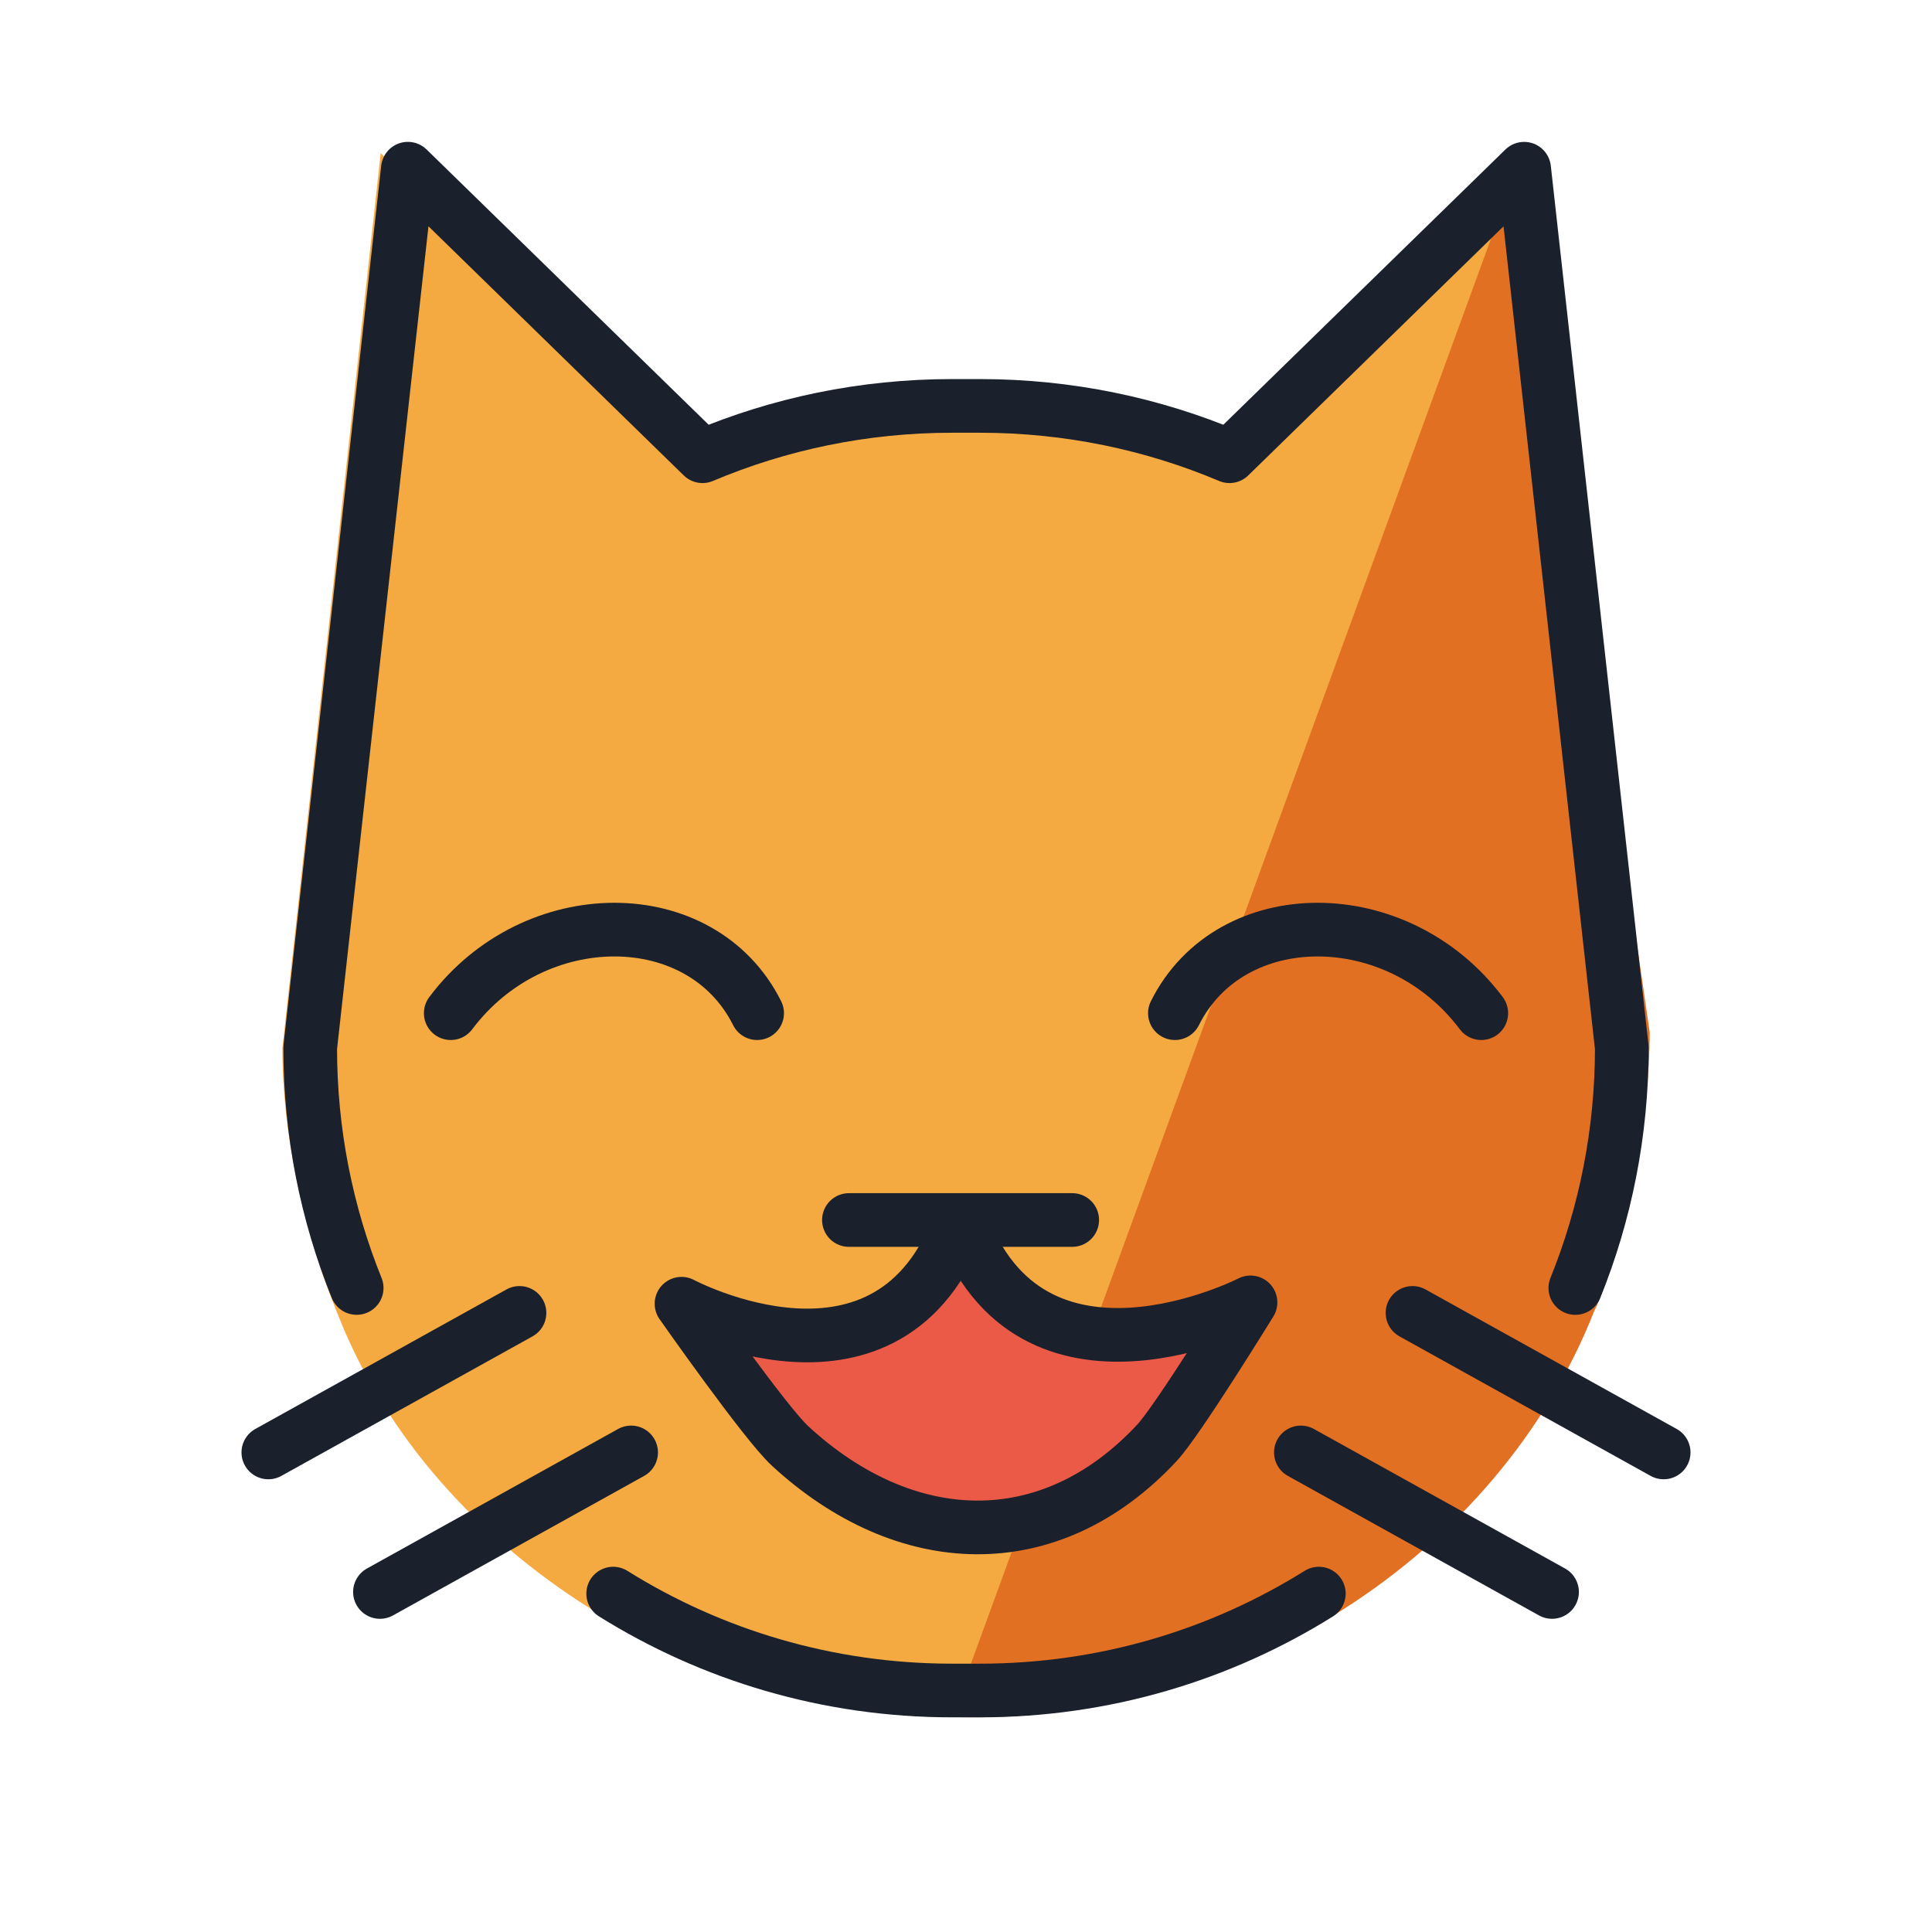
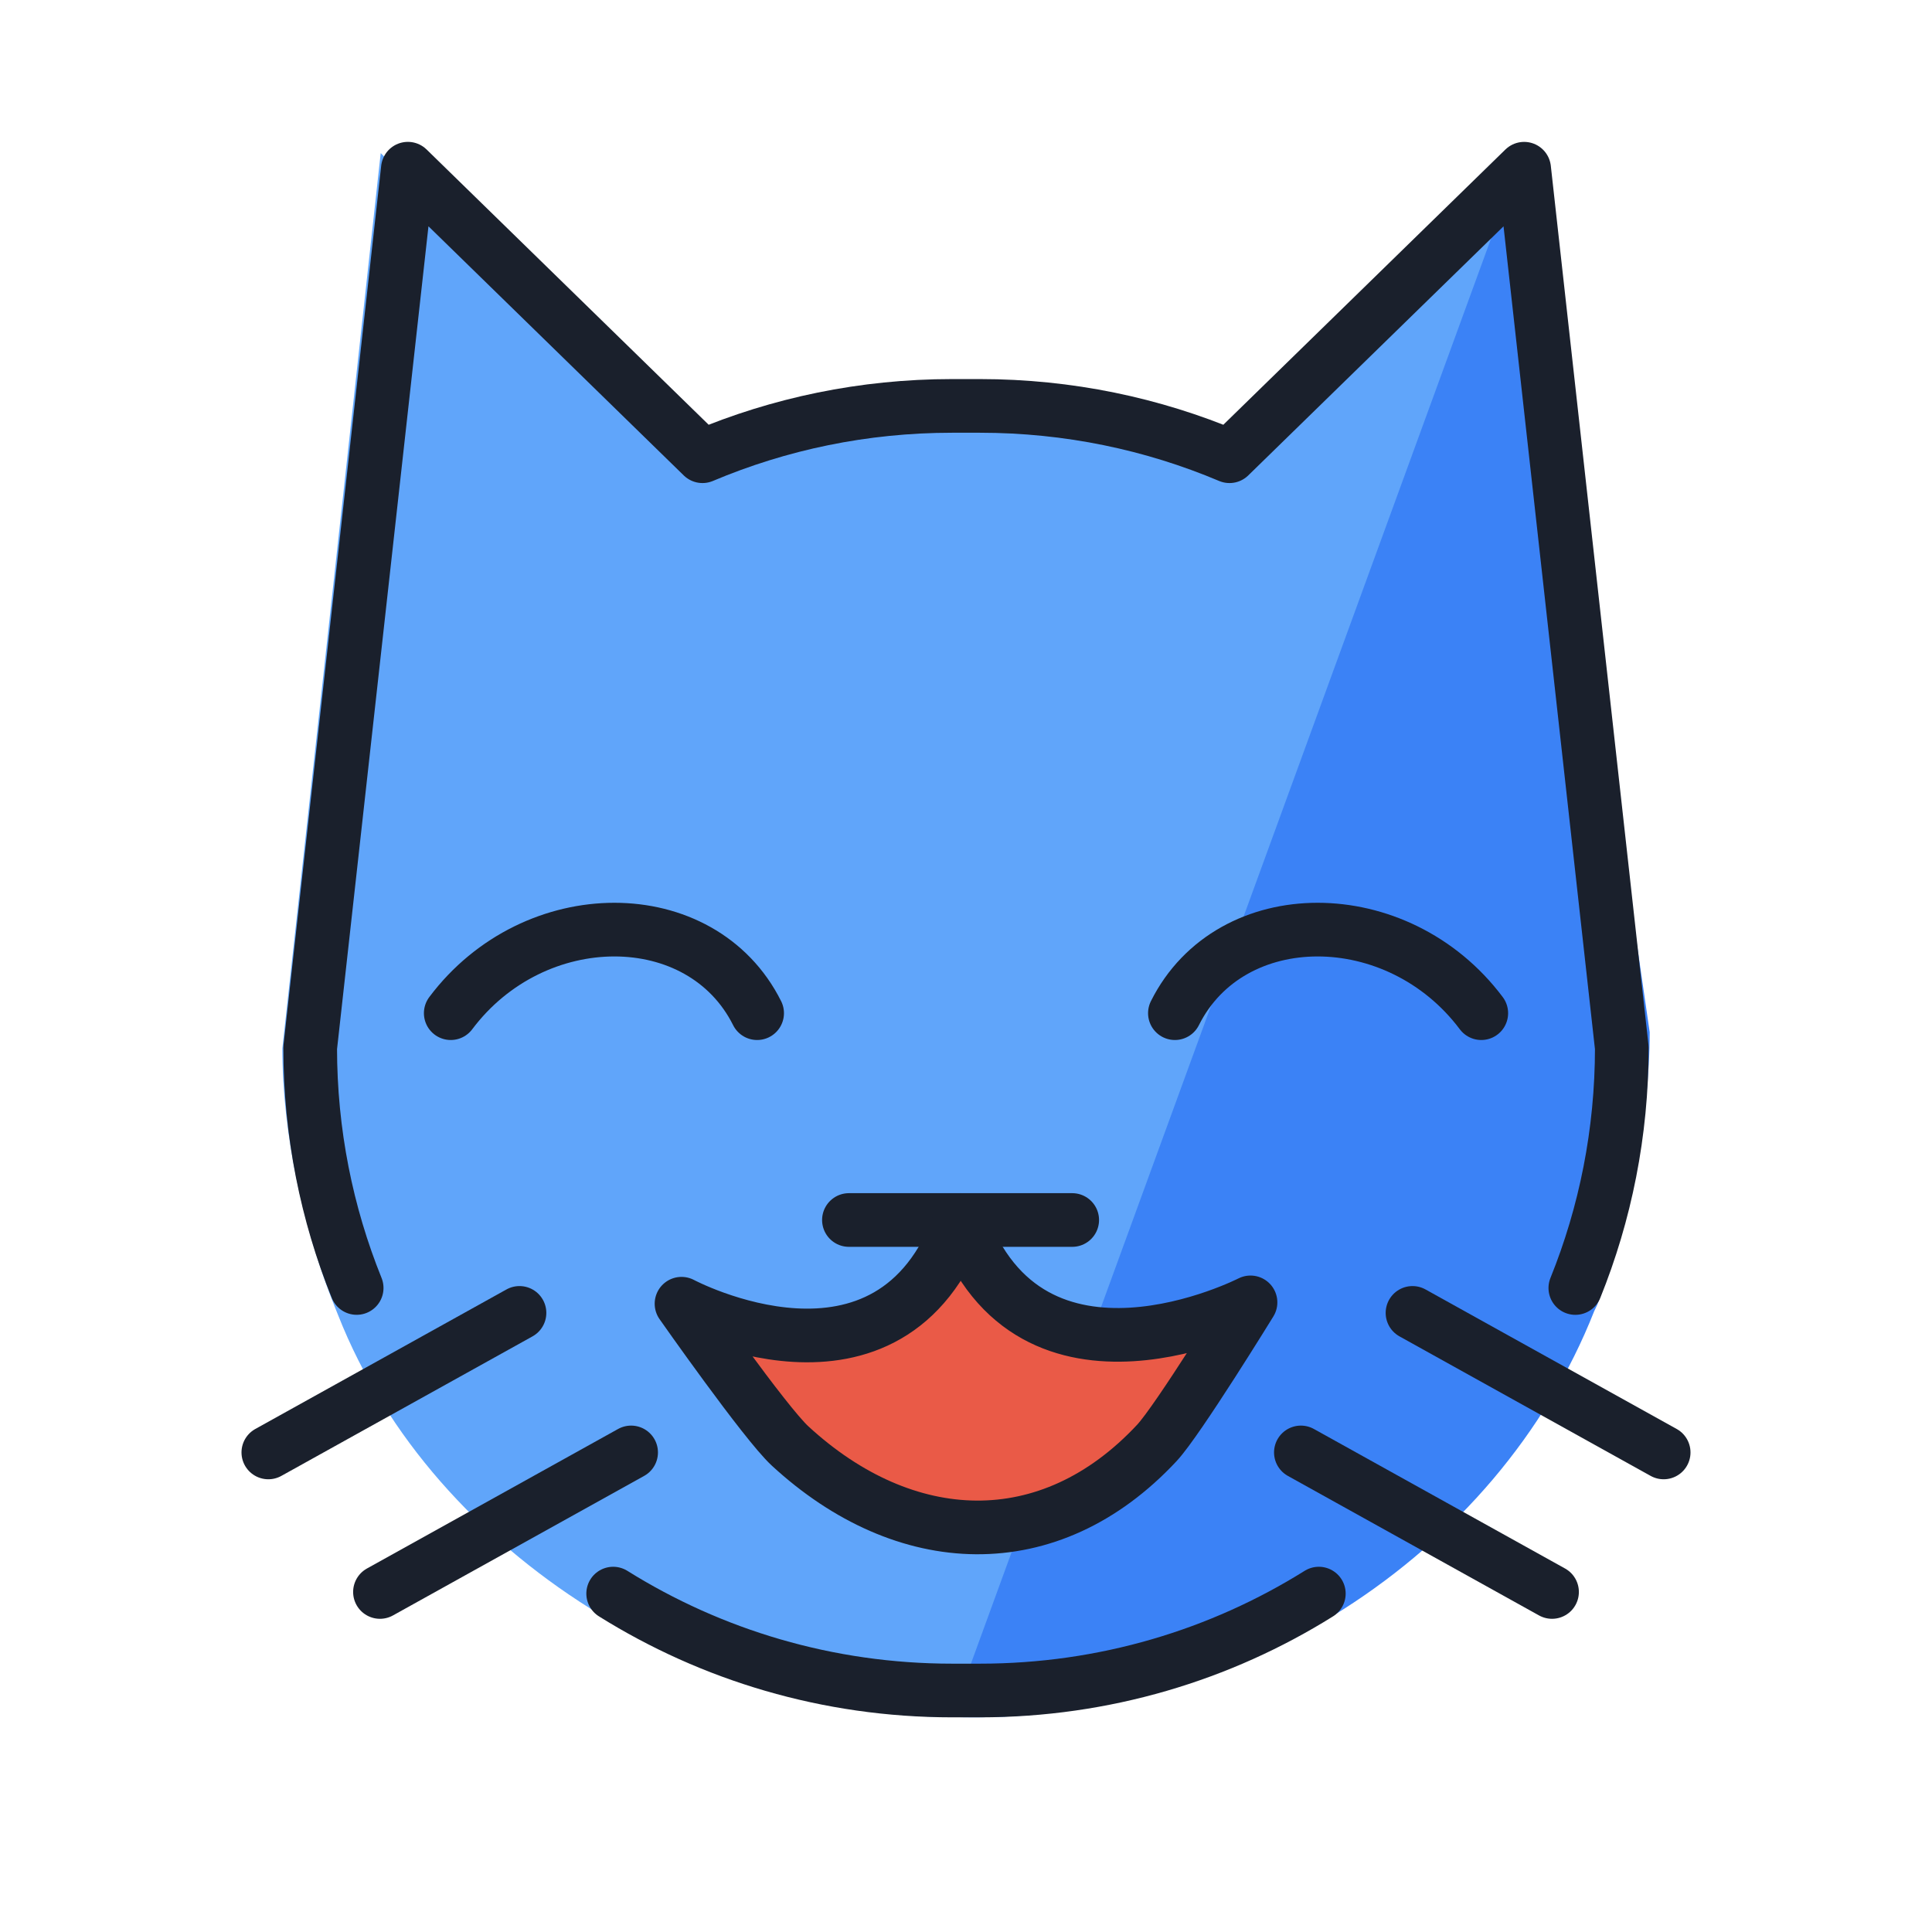
<svg xmlns="http://www.w3.org/2000/svg" id="emoji" viewBox="0 0 72 72">
  <g id="color">
-     <path fill="#F4AA41" d="M58.666,48.832c-3.598,9.117-12.631,15.155-23.207,15.155c-9.117,0-19.256-5.848-22.854-14.964 l-0.126-0.313c-1.141-2.86-1.957-6.36-1.957-9.632L14.188,5.706l11.228,11.08 c2.923-1.248,6.137-1.939,9.51-1.939H35.99c3.373,0,6.588,0.691,9.51,1.939L56.728,5.706l3.722,33.876 c0,3.272-0.628,6.397-1.771,9.257" />
-     <path fill="#E27022" d="M35.458,63.987c10.609,0.342,20.354-6.004,23.952-15.121l0.111-0.231 c1.141-2.86,1.958-6.896,1.958-10.169l-4.75-32.76" />
+     <path fill="#60A5FA" d="M58.666,48.832c-3.598,9.117-12.631,15.155-23.207,15.155c-9.117,0-19.256-5.848-22.854-14.964 l-0.126-0.313c-1.141-2.86-1.957-6.36-1.957-9.632L14.188,5.706l11.228,11.08 c2.923-1.248,6.137-1.939,9.51-1.939H35.99c3.373,0,6.588,0.691,9.51,1.939L56.728,5.706l3.722,33.876 c0,3.272-0.628,6.397-1.771,9.257" />
+     <path fill="#3B82F6" d="M35.458,63.987c10.609,0.342,20.354-6.004,23.952-15.121l0.111-0.231 c1.141-2.86,1.958-6.896,1.958-10.169l-4.75-32.76" />
    <path fill="#EA5A47" d="M25.6,48.524c0,0,7.8,4.16,10.4-3.12c2.6,7.28,10.805,3.07,10.805,3.07s-2.694,4.381-3.487,5.234 c-4.017,4.314-9.401,4.054-13.672,0.117C28.711,52.962,25.6,48.524,25.6,48.524z" />
  </g>
  <g id="hair" />
  <g id="skin" />
  <g id="skin-shadow" />
  <g id="line">
    <line x1="62" x2="52.64" y1="54.128" y2="48.928" fill="none" stroke="#1A202C" stroke-linecap="round" stroke-linejoin="round" stroke-miterlimit="10" stroke-width="2" />
    <line x1="57.84" x2="48.48" y1="59.328" y2="54.128" fill="none" stroke="#1A202C" stroke-linecap="round" stroke-linejoin="round" stroke-miterlimit="10" stroke-width="2" />
    <path fill="none" stroke="#1A202C" stroke-linecap="round" stroke-linejoin="round" stroke-miterlimit="10" stroke-width="2" d="M13.292,47.999c-1.117-2.765-1.732-5.787-1.732-8.952l3.64-32.76l10.98,10.715c2.858-1.207,6.001-1.875,9.3-1.875 h1.04c3.299,0,6.442,0.668,9.3,1.875L56.8,6.288l3.64,32.76c0,3.165-0.614,6.186-1.732,8.952" />
    <line x1="10" x2="19.36" y1="54.128" y2="48.928" fill="none" stroke="#1A202C" stroke-linecap="round" stroke-linejoin="round" stroke-miterlimit="10" stroke-width="2" />
    <line x1="14.16" x2="23.52" y1="59.328" y2="54.128" fill="none" stroke="#1A202C" stroke-linecap="round" stroke-linejoin="round" stroke-miterlimit="10" stroke-width="2" />
    <line x1="31.637" x2="39.958" y1="45.466" y2="45.466" fill="none" stroke="#1A202C" stroke-linecap="round" stroke-linejoin="round" stroke-miterlimit="10" stroke-width="2" />
    <path fill="none" stroke="#1A202C" stroke-linecap="round" stroke-linejoin="round" stroke-miterlimit="10" stroke-width="2" d="M25.398,48.586c0,0,7.8,4.16,10.4-3.12c2.6,7.28,10.805,3.07,10.805,3.07s-2.694,4.381-3.487,5.234 c-4.017,4.314-9.401,4.054-13.672,0.117C28.508,53.024,25.398,48.586,25.398,48.586z" />
    <path fill="none" stroke="#1A202C" stroke-linecap="round" stroke-linejoin="round" stroke-miterlimit="10" stroke-width="2" d="M22.851,59.389C26.515,61.678,30.844,63,35.481,63h1.038c4.638,0,8.968-1.322,12.63-3.611" />
    <path fill="none" stroke="#1A202C" stroke-linecap="round" stroke-linejoin="round" stroke-miterlimit="10" stroke-width="2" d="M55.203,37.758c-3.114-4.152-9.342-4.152-11.418,0" />
    <path fill="none" stroke="#1A202C" stroke-linecap="round" stroke-linejoin="round" stroke-miterlimit="10" stroke-width="2" d="M16.798,37.758c3.114-4.152,9.342-4.152,11.418,0" />
  </g>
</svg>
